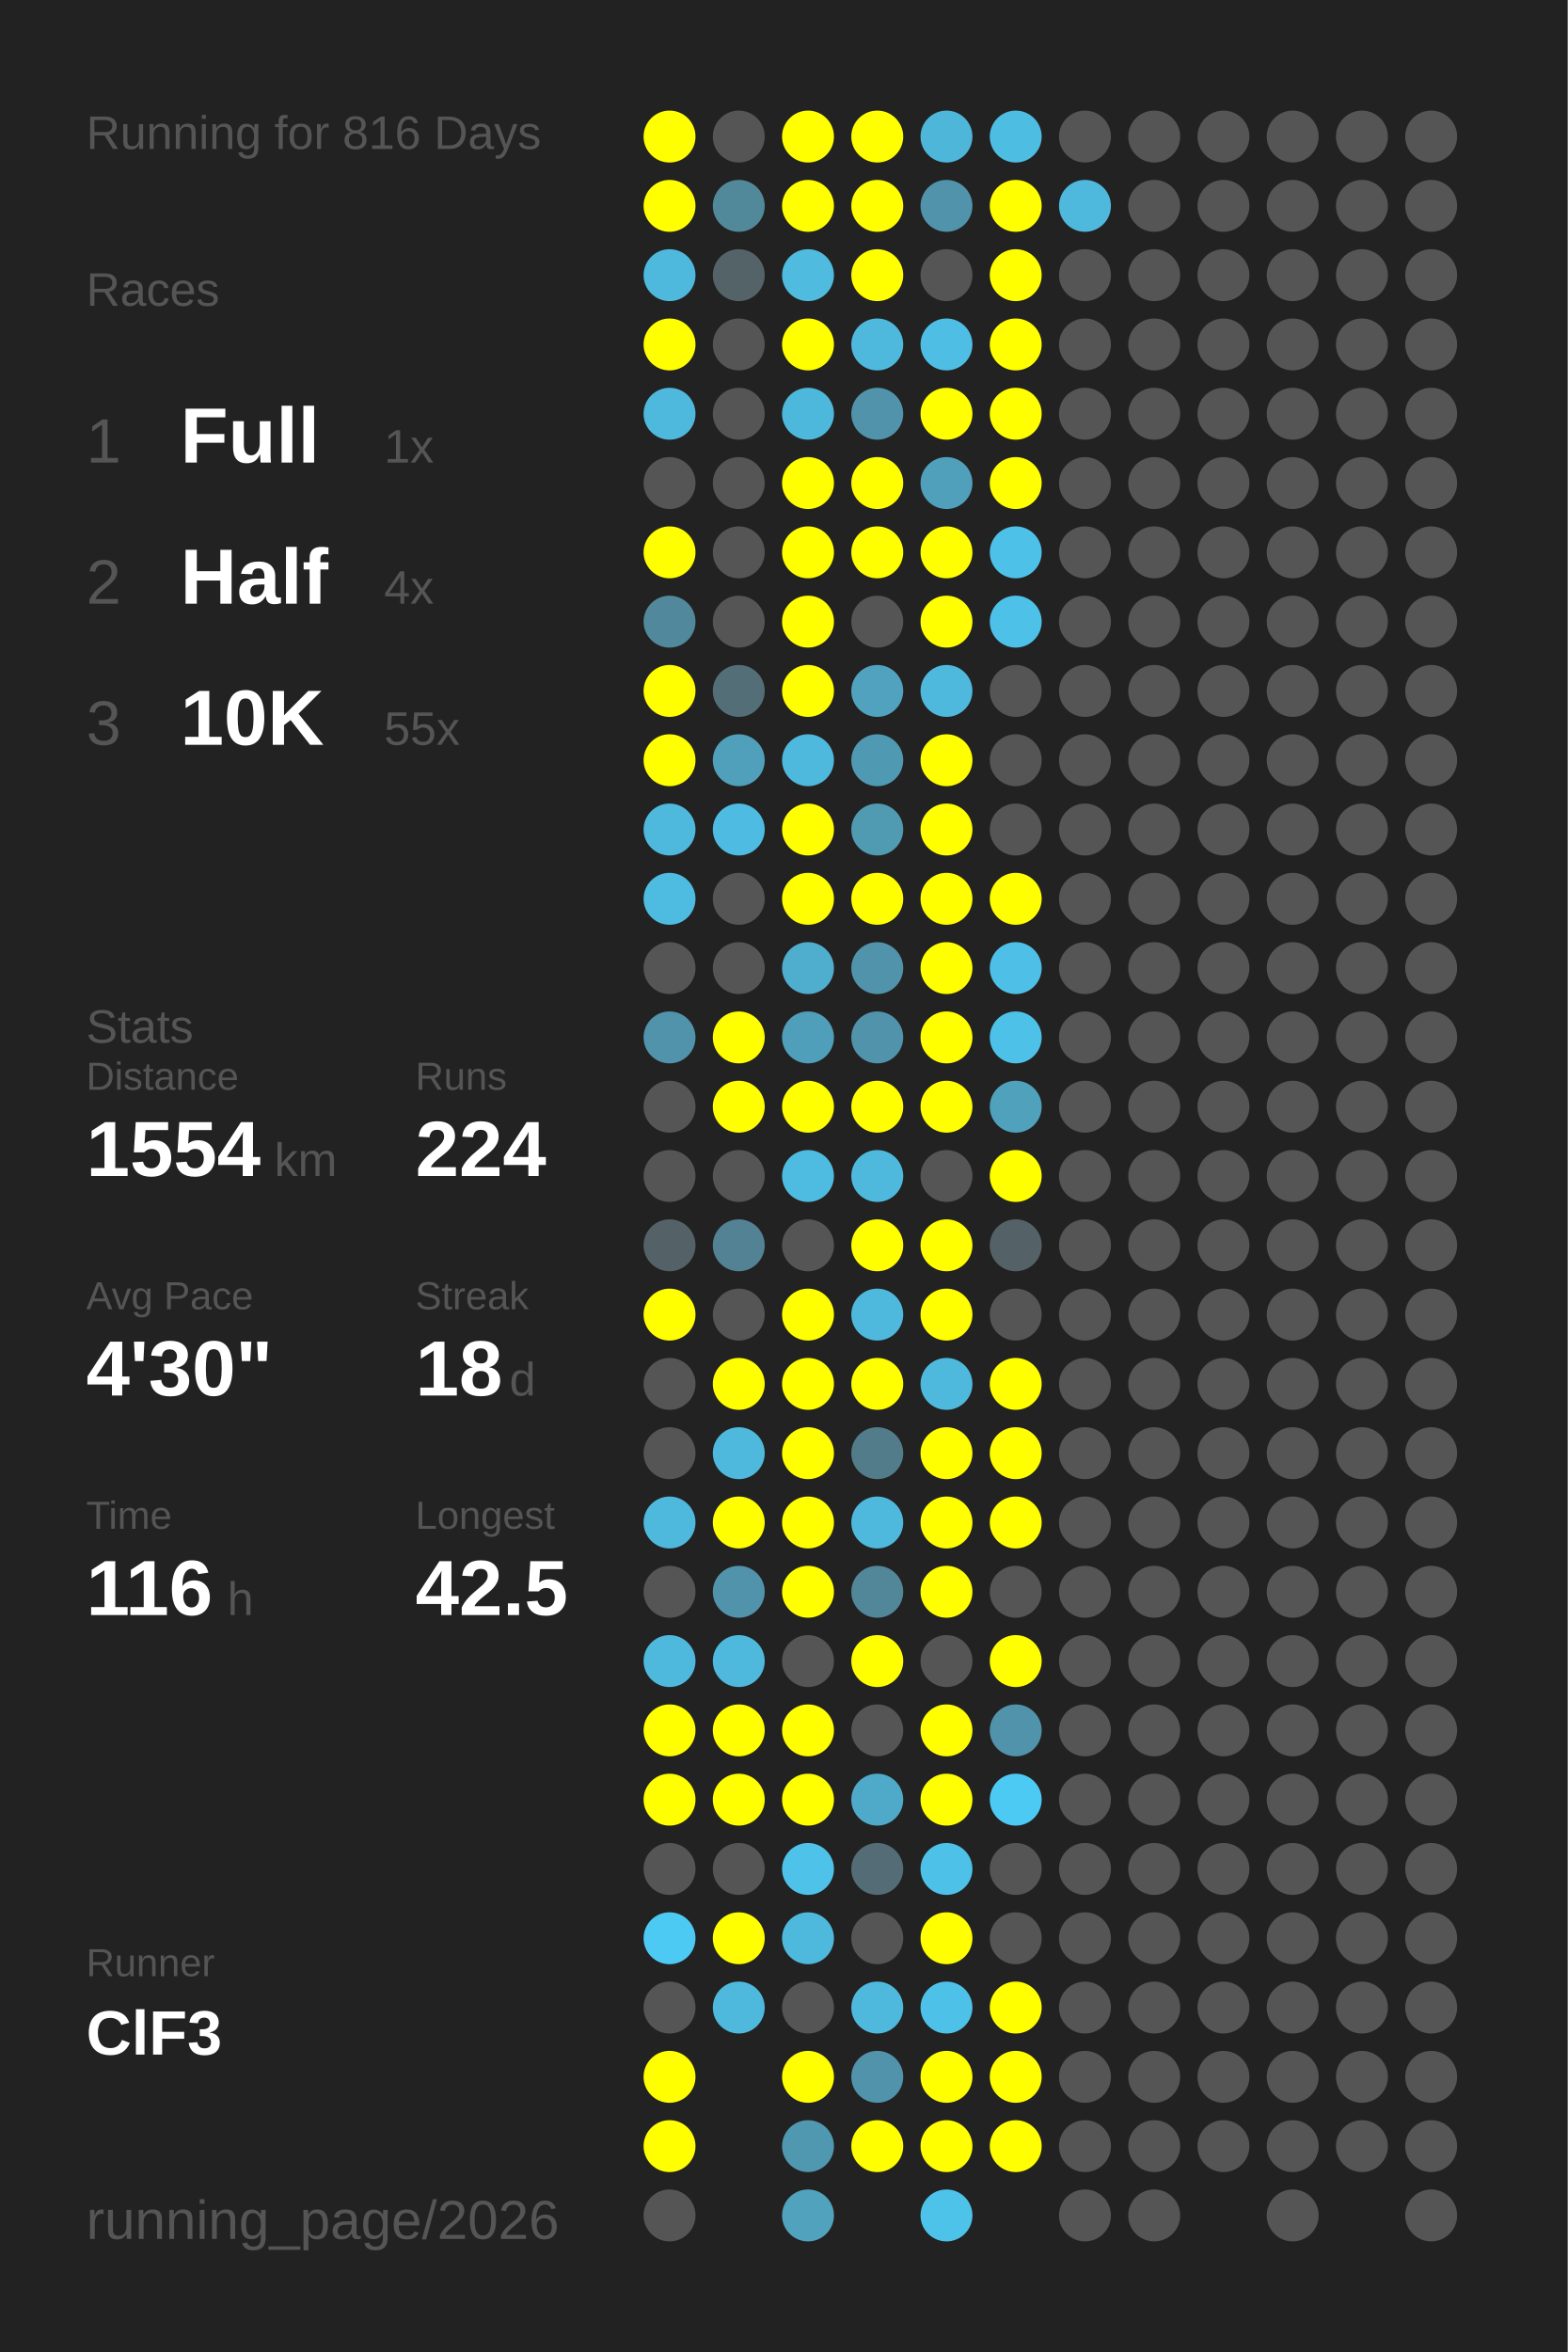
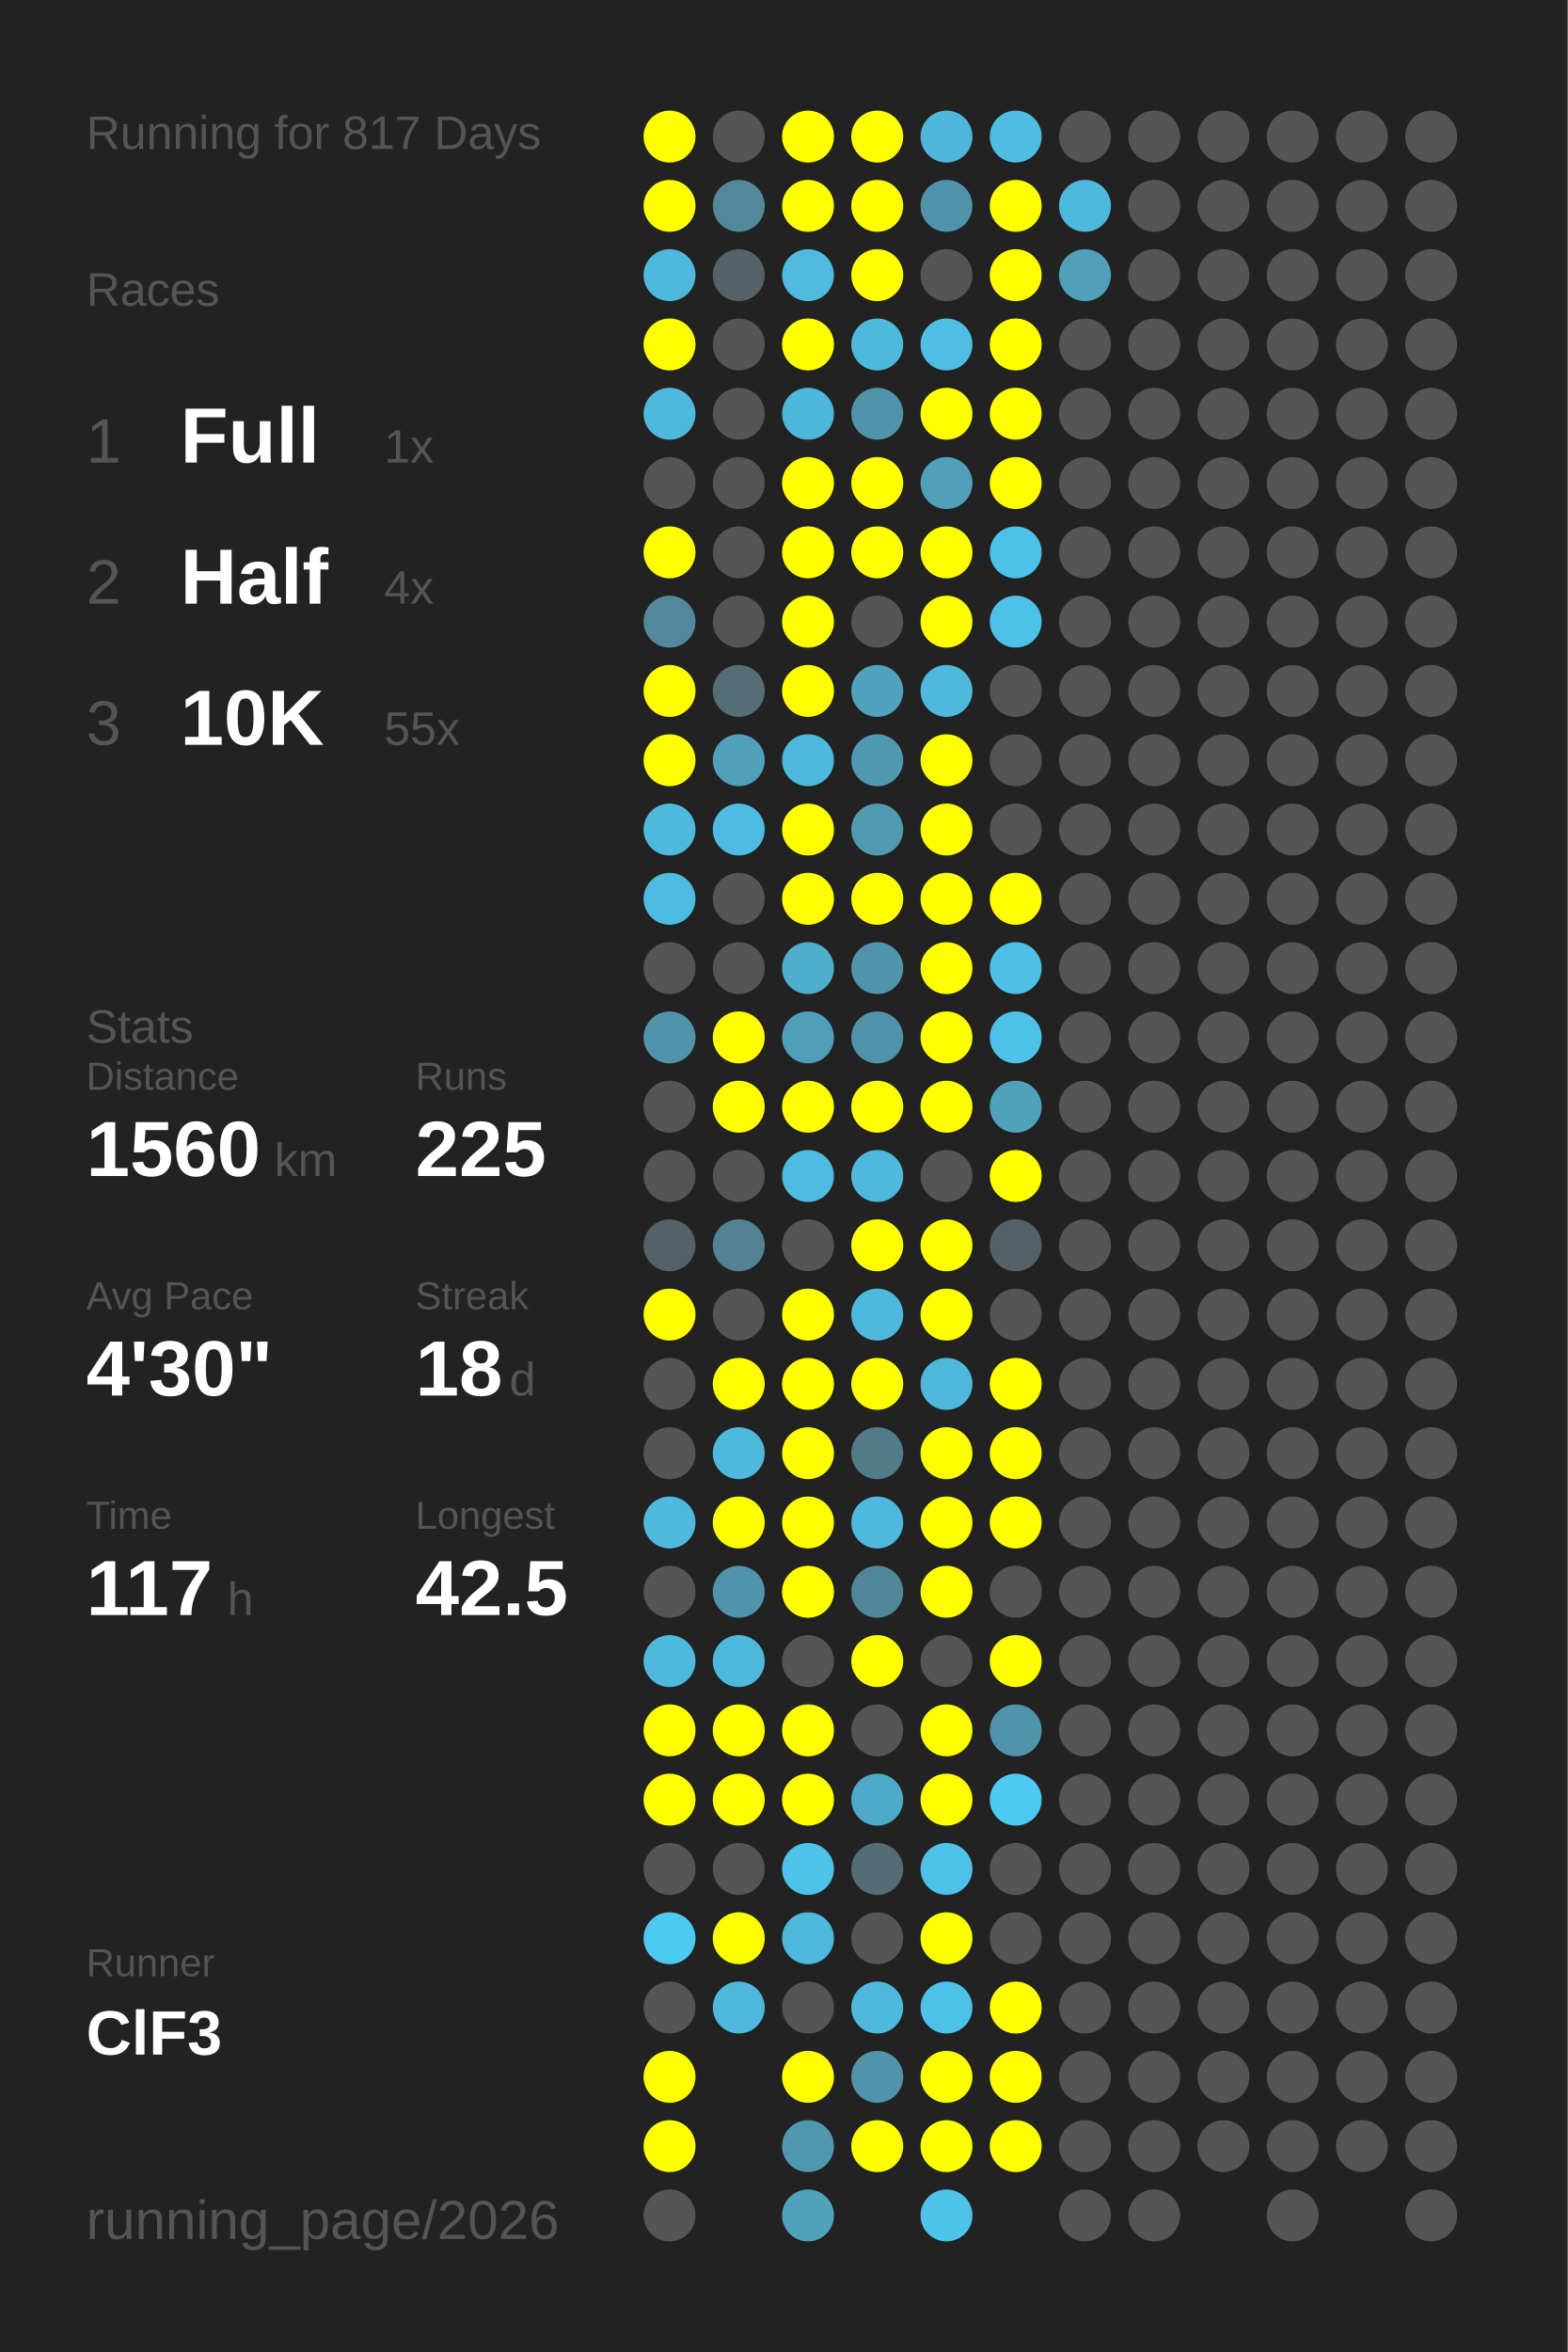
<svg xmlns="http://www.w3.org/2000/svg" baseProfile="full" height="300mm" version="1.1" viewBox="0,0,200,300" width="200mm">
  <defs />
  <rect fill="#222222" height="300" width="200" x="0" y="0" />
-   <text fill="#555555" style="font-size:6px; font-family:Arial;" x="11" y="19">Running for 816 Days</text>
+   <text fill="#555555" style="font-size:6px; font-family:Arial;" x="11" y="19">Running for 817 Days</text>
  <text fill="#555555" style="font-size:6px; font-family:Arial;" x="11" y="39">Races</text>
  <text fill="#555555" style="font-size:8px; font-family:Arial;" x="11" y="59">1</text>
  <text fill="#FFFFFF" style="font-size:10px; font-family:Arial; font-weight:bold;" x="23" y="59">Full</text>
  <text fill="#555555" style="font-size:6px; font-family:Arial;" x="49" y="59">1x</text>
  <text fill="#555555" style="font-size:8px; font-family:Arial;" x="11" y="77">2</text>
  <text fill="#FFFFFF" style="font-size:10px; font-family:Arial; font-weight:bold;" x="23" y="77">Half</text>
  <text fill="#555555" style="font-size:6px; font-family:Arial;" x="49" y="77">4x</text>
  <text fill="#555555" style="font-size:8px; font-family:Arial;" x="11" y="95">3</text>
  <text fill="#FFFFFF" style="font-size:10px; font-family:Arial; font-weight:bold;" x="23" y="95">10K</text>
  <text fill="#555555" style="font-size:6px; font-family:Arial;" x="49" y="95">55x</text>
  <text fill="#555555" style="font-size:6px; font-family:Arial;" x="11" y="133">Stats</text>
  <text fill="#555555" style="font-size:5px; font-family:Arial;" x="11" y="139">Distance</text>
-   <text fill="#FFFFFF" style="font-size:10px; font-family:Arial; font-weight:bold;" x="11" y="150">1554</text>
+   <text fill="#FFFFFF" style="font-size:10px; font-family:Arial; font-weight:bold;" x="11" y="150">1560</text>
  <text fill="#555555" style="font-size:6px; font-family:Arial;" x="35" y="150">km</text>
  <text fill="#555555" style="font-size:5px; font-family:Arial;" x="53" y="139">Runs</text>
-   <text fill="#FFFFFF" style="font-size:10px; font-family:Arial; font-weight:bold;" x="53" y="150">224</text>
+   <text fill="#FFFFFF" style="font-size:10px; font-family:Arial; font-weight:bold;" x="53" y="150">225</text>
  <text fill="#555555" style="font-size:5px; font-family:Arial;" x="11" y="167">Avg Pace</text>
  <text fill="#FFFFFF" style="font-size:10px; font-family:Arial; font-weight:bold;" x="11" y="178">4'30"</text>
  <text fill="#555555" style="font-size:5px; font-family:Arial;" x="53" y="167">Streak</text>
  <text fill="#FFFFFF" style="font-size:10px; font-family:Arial; font-weight:bold;" x="53" y="178">18</text>
  <text fill="#555555" style="font-size:6px; font-family:Arial;" x="65" y="178">d</text>
  <text fill="#555555" style="font-size:5px; font-family:Arial;" x="11" y="195">Time</text>
-   <text fill="#FFFFFF" style="font-size:10px; font-family:Arial; font-weight:bold;" x="11" y="206">116</text>
+   <text fill="#FFFFFF" style="font-size:10px; font-family:Arial; font-weight:bold;" x="11" y="206">117</text>
  <text fill="#555555" style="font-size:6px; font-family:Arial;" x="29" y="206">h</text>
  <text fill="#555555" style="font-size:5px; font-family:Arial;" x="53" y="195">Longest</text>
  <text fill="#FFFFFF" style="font-size:10px; font-family:Arial; font-weight:bold;" x="53" y="206">42.5</text>
  <text fill="#555555" style="font-size:5px; font-family:Arial;" x="11" y="252.065">Runner</text>
  <text fill="#FFFFFF" style="font-size:8px; font-family:Arial; font-weight:bold;" x="11" y="262.065">ClF3</text>
  <text fill="#555555" style="font-size:7px; font-family:Arial;" x="11" y="285.581">running_page/2026</text>
  <circle cx="85.417" cy="17.419" fill="#FFFF00" r="3.312" />
  <circle cx="85.417" cy="26.258" fill="#FFFF00" r="3.312" />
  <circle cx="85.417" cy="35.097" fill="#4eb9dd" r="3.312" />
  <circle cx="85.417" cy="43.935" fill="#FFFF00" r="3.312" />
  <circle cx="85.417" cy="52.774" fill="#4eb9dd" r="3.312" />
  <circle cx="85.417" cy="61.613" fill="#555555" r="3.312" />
  <circle cx="85.417" cy="70.452" fill="#FFFF00" r="3.312" />
  <circle cx="85.417" cy="79.29" fill="#51889b" r="3.312" />
  <circle cx="85.417" cy="88.129" fill="#FFFF00" r="3.312" />
  <circle cx="85.417" cy="96.968" fill="#FFFF00" r="3.312" />
  <circle cx="85.417" cy="105.806" fill="#4eb9dd" r="3.312" />
  <circle cx="85.417" cy="114.645" fill="#4ebce1" r="3.312" />
  <circle cx="85.417" cy="123.484" fill="#555555" r="3.312" />
  <circle cx="85.417" cy="132.323" fill="#5093aa" r="3.312" />
  <circle cx="85.417" cy="141.161" fill="#555555" r="3.312" />
  <circle cx="85.417" cy="150" fill="#555555" r="3.312" />
  <circle cx="85.417" cy="158.839" fill="#546267" r="3.312" />
  <circle cx="85.417" cy="167.677" fill="#FFFF00" r="3.312" />
  <circle cx="85.417" cy="176.516" fill="#555555" r="3.312" />
  <circle cx="85.417" cy="185.355" fill="#555555" r="3.312" />
  <circle cx="85.417" cy="194.194" fill="#4eb9dd" r="3.312" />
  <circle cx="85.417" cy="203.032" fill="#555555" r="3.312" />
  <circle cx="85.417" cy="211.871" fill="#4eb9dd" r="3.312" />
  <circle cx="85.417" cy="220.71" fill="#FFFF00" r="3.312" />
  <circle cx="85.417" cy="229.548" fill="#FFFF00" r="3.312" />
  <circle cx="85.417" cy="238.387" fill="#555555" r="3.312" />
  <circle cx="85.417" cy="247.226" fill="#4dcaf4" r="3.312" />
  <circle cx="85.417" cy="256.065" fill="#555555" r="3.312" />
  <circle cx="85.417" cy="264.903" fill="#FFFF00" r="3.312" />
  <circle cx="85.417" cy="273.742" fill="#FFFF00" r="3.312" />
  <circle cx="85.417" cy="282.581" fill="#555555" r="3.312" />
  <circle cx="94.25" cy="17.419" fill="#555555" r="3.312" />
  <circle cx="94.25" cy="26.258" fill="#51899b" r="3.312" />
  <circle cx="94.25" cy="35.097" fill="#546368" r="3.312" />
  <circle cx="94.25" cy="43.935" fill="#555555" r="3.312" />
  <circle cx="94.25" cy="52.774" fill="#555555" r="3.312" />
  <circle cx="94.25" cy="61.613" fill="#555555" r="3.312" />
  <circle cx="94.25" cy="70.452" fill="#555555" r="3.312" />
  <circle cx="94.25" cy="79.29" fill="#555555" r="3.312" />
  <circle cx="94.25" cy="88.129" fill="#536e77" r="3.312" />
  <circle cx="94.25" cy="96.968" fill="#50a0bc" r="3.312" />
  <circle cx="94.25" cy="105.806" fill="#4ebce2" r="3.312" />
  <circle cx="94.25" cy="114.645" fill="#555555" r="3.312" />
  <circle cx="94.25" cy="123.484" fill="#555555" r="3.312" />
  <circle cx="94.25" cy="132.323" fill="#FFFF00" r="3.312" />
  <circle cx="94.25" cy="141.161" fill="#FFFF00" r="3.312" />
  <circle cx="94.25" cy="150" fill="#555555" r="3.312" />
  <circle cx="94.25" cy="158.839" fill="#528293" r="3.312" />
  <circle cx="94.25" cy="167.677" fill="#555555" r="3.312" />
  <circle cx="94.25" cy="176.516" fill="#FFFF00" r="3.312" />
  <circle cx="94.25" cy="185.355" fill="#4eb9dd" r="3.312" />
  <circle cx="94.25" cy="194.194" fill="#FFFF00" r="3.312" />
  <circle cx="94.25" cy="203.032" fill="#5093aa" r="3.312" />
  <circle cx="94.25" cy="211.871" fill="#4eb9dd" r="3.312" />
  <circle cx="94.25" cy="220.71" fill="#FFFF00" r="3.312" />
  <circle cx="94.25" cy="229.548" fill="#FFFF00" r="3.312" />
  <circle cx="94.25" cy="238.387" fill="#555555" r="3.312" />
  <circle cx="94.25" cy="247.226" fill="#FFFF00" r="3.312" />
  <circle cx="94.25" cy="256.065" fill="#4eb9dd" r="3.312" />
  <circle cx="103.083" cy="17.419" fill="#FFFF00" r="3.312" />
  <circle cx="103.083" cy="26.258" fill="#FFFF00" r="3.312" />
  <circle cx="103.083" cy="35.097" fill="#4ebbdf" r="3.312" />
  <circle cx="103.083" cy="43.935" fill="#FFFF00" r="3.312" />
  <circle cx="103.083" cy="52.774" fill="#4eb8dc" r="3.312" />
  <circle cx="103.083" cy="61.613" fill="#FFFF00" r="3.312" />
  <circle cx="103.083" cy="70.452" fill="#FFFF00" r="3.312" />
  <circle cx="103.083" cy="79.29" fill="#FFFF00" r="3.312" />
  <circle cx="103.083" cy="88.129" fill="#FFFF00" r="3.312" />
  <circle cx="103.083" cy="96.968" fill="#4eb9dd" r="3.312" />
  <circle cx="103.083" cy="105.806" fill="#FFFF00" r="3.312" />
  <circle cx="103.083" cy="114.645" fill="#FFFF00" r="3.312" />
  <circle cx="103.083" cy="123.484" fill="#4faece" r="3.312" />
  <circle cx="103.083" cy="132.323" fill="#509fba" r="3.312" />
  <circle cx="103.083" cy="141.161" fill="#FFFF00" r="3.312" />
  <circle cx="103.083" cy="150" fill="#4ebce1" r="3.312" />
  <circle cx="103.083" cy="158.839" fill="#555555" r="3.312" />
  <circle cx="103.083" cy="167.677" fill="#FFFF00" r="3.312" />
  <circle cx="103.083" cy="176.516" fill="#FFFF00" r="3.312" />
  <circle cx="103.083" cy="185.355" fill="#FFFF00" r="3.312" />
  <circle cx="103.083" cy="194.194" fill="#FFFF00" r="3.312" />
  <circle cx="103.083" cy="203.032" fill="#FFFF00" r="3.312" />
  <circle cx="103.083" cy="211.871" fill="#555555" r="3.312" />
  <circle cx="103.083" cy="220.71" fill="#FFFF00" r="3.312" />
  <circle cx="103.083" cy="229.548" fill="#FFFF00" r="3.312" />
  <circle cx="103.083" cy="238.387" fill="#4ec2e9" r="3.312" />
  <circle cx="103.083" cy="247.226" fill="#4eb9dd" r="3.312" />
  <circle cx="103.083" cy="256.065" fill="#555555" r="3.312" />
  <circle cx="103.083" cy="264.903" fill="#FFFF00" r="3.312" />
  <circle cx="103.083" cy="273.742" fill="#5097b0" r="3.312" />
  <circle cx="103.083" cy="282.581" fill="#50a2bd" r="3.312" />
  <circle cx="111.917" cy="17.419" fill="#FFFF00" r="3.312" />
  <circle cx="111.917" cy="26.258" fill="#FFFF00" r="3.312" />
  <circle cx="111.917" cy="35.097" fill="#FFFF00" r="3.312" />
  <circle cx="111.917" cy="43.935" fill="#4eb9dd" r="3.312" />
  <circle cx="111.917" cy="52.774" fill="#5093aa" r="3.312" />
  <circle cx="111.917" cy="61.613" fill="#FFFF00" r="3.312" />
  <circle cx="111.917" cy="70.452" fill="#FFFF00" r="3.312" />
  <circle cx="111.917" cy="79.29" fill="#555555" r="3.312" />
  <circle cx="111.917" cy="88.129" fill="#50a2be" r="3.312" />
  <circle cx="111.917" cy="96.968" fill="#5099b2" r="3.312" />
  <circle cx="111.917" cy="105.806" fill="#509ab2" r="3.312" />
  <circle cx="111.917" cy="114.645" fill="#FFFF00" r="3.312" />
  <circle cx="111.917" cy="123.484" fill="#5093aa" r="3.312" />
  <circle cx="111.917" cy="132.323" fill="#5093aa" r="3.312" />
  <circle cx="111.917" cy="141.161" fill="#FFFF00" r="3.312" />
  <circle cx="111.917" cy="150" fill="#4eb9dd" r="3.312" />
  <circle cx="111.917" cy="158.839" fill="#FFFF00" r="3.312" />
  <circle cx="111.917" cy="167.677" fill="#4eb9dd" r="3.312" />
  <circle cx="111.917" cy="176.516" fill="#FFFF00" r="3.312" />
  <circle cx="111.917" cy="185.355" fill="#527c8a" r="3.312" />
  <circle cx="111.917" cy="194.194" fill="#4eb9dd" r="3.312" />
  <circle cx="111.917" cy="203.032" fill="#518799" r="3.312" />
  <circle cx="111.917" cy="211.871" fill="#FFFF00" r="3.312" />
  <circle cx="111.917" cy="220.71" fill="#555555" r="3.312" />
  <circle cx="111.917" cy="229.548" fill="#4faac9" r="3.312" />
  <circle cx="111.917" cy="238.387" fill="#536c75" r="3.312" />
  <circle cx="111.917" cy="247.226" fill="#555555" r="3.312" />
  <circle cx="111.917" cy="256.065" fill="#4eb9dd" r="3.312" />
  <circle cx="111.917" cy="264.903" fill="#5093aa" r="3.312" />
  <circle cx="111.917" cy="273.742" fill="#FFFF00" r="3.312" />
  <circle cx="120.75" cy="17.419" fill="#4eb6d9" r="3.312" />
  <circle cx="120.75" cy="26.258" fill="#5093aa" r="3.312" />
  <circle cx="120.75" cy="35.097" fill="#555555" r="3.312" />
  <circle cx="120.75" cy="43.935" fill="#4ebee4" r="3.312" />
  <circle cx="120.75" cy="52.774" fill="#FFFF00" r="3.312" />
  <circle cx="120.75" cy="61.613" fill="#50a0bb" r="3.312" />
  <circle cx="120.75" cy="70.452" fill="#FFFF00" r="3.312" />
  <circle cx="120.75" cy="79.29" fill="#FFFF00" r="3.312" />
  <circle cx="120.75" cy="88.129" fill="#4eb9dd" r="3.312" />
  <circle cx="120.75" cy="96.968" fill="#FFFF00" r="3.312" />
  <circle cx="120.75" cy="105.806" fill="#FFFF00" r="3.312" />
  <circle cx="120.75" cy="114.645" fill="#FFFF00" r="3.312" />
  <circle cx="120.75" cy="123.484" fill="#FFFF00" r="3.312" />
  <circle cx="120.75" cy="132.323" fill="#FFFF00" r="3.312" />
  <circle cx="120.75" cy="141.161" fill="#FFFF00" r="3.312" />
  <circle cx="120.75" cy="150" fill="#555555" r="3.312" />
  <circle cx="120.75" cy="158.839" fill="#FFFF00" r="3.312" />
  <circle cx="120.75" cy="167.677" fill="#FFFF00" r="3.312" />
  <circle cx="120.75" cy="176.516" fill="#4eb9dd" r="3.312" />
  <circle cx="120.75" cy="185.355" fill="#FFFF00" r="3.312" />
  <circle cx="120.75" cy="194.194" fill="#FFFF00" r="3.312" />
  <circle cx="120.75" cy="203.032" fill="#FFFF00" r="3.312" />
  <circle cx="120.75" cy="211.871" fill="#555555" r="3.312" />
  <circle cx="120.75" cy="220.71" fill="#FFFF00" r="3.312" />
  <circle cx="120.75" cy="229.548" fill="#FFFF00" r="3.312" />
  <circle cx="120.75" cy="238.387" fill="#4ec1e8" r="3.312" />
  <circle cx="120.75" cy="247.226" fill="#FFFF00" r="3.312" />
  <circle cx="120.75" cy="256.065" fill="#4ec1e8" r="3.312" />
  <circle cx="120.75" cy="264.903" fill="#FFFF00" r="3.312" />
  <circle cx="120.75" cy="273.742" fill="#FFFF00" r="3.312" />
  <circle cx="120.75" cy="282.581" fill="#4dc3ea" r="3.312" />
  <circle cx="129.583" cy="17.419" fill="#4ebde2" r="3.312" />
  <circle cx="129.583" cy="26.258" fill="#FFFF00" r="3.312" />
  <circle cx="129.583" cy="35.097" fill="#FFFF00" r="3.312" />
  <circle cx="129.583" cy="43.935" fill="#FFFF00" r="3.312" />
  <circle cx="129.583" cy="52.774" fill="#FFFF00" r="3.312" />
  <circle cx="129.583" cy="61.613" fill="#FFFF00" r="3.312" />
  <circle cx="129.583" cy="70.452" fill="#4ec1e9" r="3.312" />
  <circle cx="129.583" cy="79.29" fill="#4ec1e9" r="3.312" />
  <circle cx="129.583" cy="88.129" fill="#555555" r="3.312" />
  <circle cx="129.583" cy="96.968" fill="#555555" r="3.312" />
  <circle cx="129.583" cy="105.806" fill="#555555" r="3.312" />
  <circle cx="129.583" cy="114.645" fill="#FFFF00" r="3.312" />
  <circle cx="129.583" cy="123.484" fill="#4ec0e7" r="3.312" />
  <circle cx="129.583" cy="132.323" fill="#4ec1e8" r="3.312" />
  <circle cx="129.583" cy="141.161" fill="#50a1bc" r="3.312" />
  <circle cx="129.583" cy="150" fill="#FFFF00" r="3.312" />
  <circle cx="129.583" cy="158.839" fill="#546267" r="3.312" />
  <circle cx="129.583" cy="167.677" fill="#555555" r="3.312" />
  <circle cx="129.583" cy="176.516" fill="#FFFF00" r="3.312" />
  <circle cx="129.583" cy="185.355" fill="#FFFF00" r="3.312" />
  <circle cx="129.583" cy="194.194" fill="#FFFF00" r="3.312" />
  <circle cx="129.583" cy="203.032" fill="#555555" r="3.312" />
  <circle cx="129.583" cy="211.871" fill="#FFFF00" r="3.312" />
  <circle cx="129.583" cy="220.71" fill="#5093aa" r="3.312" />
  <circle cx="129.583" cy="229.548" fill="#4dcaf4" r="3.312" />
  <circle cx="129.583" cy="238.387" fill="#555555" r="3.312" />
  <circle cx="129.583" cy="247.226" fill="#555555" r="3.312" />
  <circle cx="129.583" cy="256.065" fill="#FFFF00" r="3.312" />
  <circle cx="129.583" cy="264.903" fill="#FFFF00" r="3.312" />
  <circle cx="129.583" cy="273.742" fill="#FFFF00" r="3.312" />
  <circle cx="138.417" cy="17.419" fill="#555555" r="3.312" />
  <circle cx="138.417" cy="26.258" fill="#4eb9dd" r="3.312" />
-   <circle cx="138.417" cy="35.097" fill="#555555" r="3.312" />
+   <circle cx="138.417" cy="35.097" fill="#50a0bb" r="3.312" />
  <circle cx="138.417" cy="43.935" fill="#555555" r="3.312" />
  <circle cx="138.417" cy="52.774" fill="#555555" r="3.312" />
  <circle cx="138.417" cy="61.613" fill="#555555" r="3.312" />
  <circle cx="138.417" cy="70.452" fill="#555555" r="3.312" />
  <circle cx="138.417" cy="79.29" fill="#555555" r="3.312" />
  <circle cx="138.417" cy="88.129" fill="#555555" r="3.312" />
  <circle cx="138.417" cy="96.968" fill="#555555" r="3.312" />
  <circle cx="138.417" cy="105.806" fill="#555555" r="3.312" />
  <circle cx="138.417" cy="114.645" fill="#555555" r="3.312" />
  <circle cx="138.417" cy="123.484" fill="#555555" r="3.312" />
  <circle cx="138.417" cy="132.323" fill="#555555" r="3.312" />
  <circle cx="138.417" cy="141.161" fill="#555555" r="3.312" />
  <circle cx="138.417" cy="150" fill="#555555" r="3.312" />
  <circle cx="138.417" cy="158.839" fill="#555555" r="3.312" />
  <circle cx="138.417" cy="167.677" fill="#555555" r="3.312" />
  <circle cx="138.417" cy="176.516" fill="#555555" r="3.312" />
  <circle cx="138.417" cy="185.355" fill="#555555" r="3.312" />
  <circle cx="138.417" cy="194.194" fill="#555555" r="3.312" />
  <circle cx="138.417" cy="203.032" fill="#555555" r="3.312" />
  <circle cx="138.417" cy="211.871" fill="#555555" r="3.312" />
  <circle cx="138.417" cy="220.71" fill="#555555" r="3.312" />
  <circle cx="138.417" cy="229.548" fill="#555555" r="3.312" />
  <circle cx="138.417" cy="238.387" fill="#555555" r="3.312" />
  <circle cx="138.417" cy="247.226" fill="#555555" r="3.312" />
  <circle cx="138.417" cy="256.065" fill="#555555" r="3.312" />
  <circle cx="138.417" cy="264.903" fill="#555555" r="3.312" />
  <circle cx="138.417" cy="273.742" fill="#555555" r="3.312" />
  <circle cx="138.417" cy="282.581" fill="#555555" r="3.312" />
  <circle cx="147.25" cy="17.419" fill="#555555" r="3.312" />
  <circle cx="147.25" cy="26.258" fill="#555555" r="3.312" />
  <circle cx="147.25" cy="35.097" fill="#555555" r="3.312" />
  <circle cx="147.25" cy="43.935" fill="#555555" r="3.312" />
  <circle cx="147.25" cy="52.774" fill="#555555" r="3.312" />
  <circle cx="147.25" cy="61.613" fill="#555555" r="3.312" />
  <circle cx="147.25" cy="70.452" fill="#555555" r="3.312" />
  <circle cx="147.25" cy="79.29" fill="#555555" r="3.312" />
  <circle cx="147.25" cy="88.129" fill="#555555" r="3.312" />
  <circle cx="147.25" cy="96.968" fill="#555555" r="3.312" />
  <circle cx="147.25" cy="105.806" fill="#555555" r="3.312" />
  <circle cx="147.25" cy="114.645" fill="#555555" r="3.312" />
  <circle cx="147.25" cy="123.484" fill="#555555" r="3.312" />
  <circle cx="147.25" cy="132.323" fill="#555555" r="3.312" />
  <circle cx="147.25" cy="141.161" fill="#555555" r="3.312" />
  <circle cx="147.25" cy="150" fill="#555555" r="3.312" />
  <circle cx="147.25" cy="158.839" fill="#555555" r="3.312" />
  <circle cx="147.25" cy="167.677" fill="#555555" r="3.312" />
  <circle cx="147.25" cy="176.516" fill="#555555" r="3.312" />
  <circle cx="147.25" cy="185.355" fill="#555555" r="3.312" />
  <circle cx="147.25" cy="194.194" fill="#555555" r="3.312" />
  <circle cx="147.25" cy="203.032" fill="#555555" r="3.312" />
  <circle cx="147.25" cy="211.871" fill="#555555" r="3.312" />
  <circle cx="147.25" cy="220.71" fill="#555555" r="3.312" />
  <circle cx="147.25" cy="229.548" fill="#555555" r="3.312" />
  <circle cx="147.25" cy="238.387" fill="#555555" r="3.312" />
  <circle cx="147.25" cy="247.226" fill="#555555" r="3.312" />
  <circle cx="147.25" cy="256.065" fill="#555555" r="3.312" />
  <circle cx="147.25" cy="264.903" fill="#555555" r="3.312" />
  <circle cx="147.25" cy="273.742" fill="#555555" r="3.312" />
  <circle cx="147.25" cy="282.581" fill="#555555" r="3.312" />
  <circle cx="156.083" cy="17.419" fill="#555555" r="3.312" />
  <circle cx="156.083" cy="26.258" fill="#555555" r="3.312" />
  <circle cx="156.083" cy="35.097" fill="#555555" r="3.312" />
  <circle cx="156.083" cy="43.935" fill="#555555" r="3.312" />
  <circle cx="156.083" cy="52.774" fill="#555555" r="3.312" />
  <circle cx="156.083" cy="61.613" fill="#555555" r="3.312" />
  <circle cx="156.083" cy="70.452" fill="#555555" r="3.312" />
  <circle cx="156.083" cy="79.29" fill="#555555" r="3.312" />
  <circle cx="156.083" cy="88.129" fill="#555555" r="3.312" />
  <circle cx="156.083" cy="96.968" fill="#555555" r="3.312" />
  <circle cx="156.083" cy="105.806" fill="#555555" r="3.312" />
  <circle cx="156.083" cy="114.645" fill="#555555" r="3.312" />
  <circle cx="156.083" cy="123.484" fill="#555555" r="3.312" />
  <circle cx="156.083" cy="132.323" fill="#555555" r="3.312" />
  <circle cx="156.083" cy="141.161" fill="#555555" r="3.312" />
  <circle cx="156.083" cy="150" fill="#555555" r="3.312" />
  <circle cx="156.083" cy="158.839" fill="#555555" r="3.312" />
  <circle cx="156.083" cy="167.677" fill="#555555" r="3.312" />
  <circle cx="156.083" cy="176.516" fill="#555555" r="3.312" />
  <circle cx="156.083" cy="185.355" fill="#555555" r="3.312" />
  <circle cx="156.083" cy="194.194" fill="#555555" r="3.312" />
  <circle cx="156.083" cy="203.032" fill="#555555" r="3.312" />
  <circle cx="156.083" cy="211.871" fill="#555555" r="3.312" />
  <circle cx="156.083" cy="220.71" fill="#555555" r="3.312" />
  <circle cx="156.083" cy="229.548" fill="#555555" r="3.312" />
  <circle cx="156.083" cy="238.387" fill="#555555" r="3.312" />
  <circle cx="156.083" cy="247.226" fill="#555555" r="3.312" />
  <circle cx="156.083" cy="256.065" fill="#555555" r="3.312" />
  <circle cx="156.083" cy="264.903" fill="#555555" r="3.312" />
  <circle cx="156.083" cy="273.742" fill="#555555" r="3.312" />
  <circle cx="164.917" cy="17.419" fill="#555555" r="3.312" />
  <circle cx="164.917" cy="26.258" fill="#555555" r="3.312" />
  <circle cx="164.917" cy="35.097" fill="#555555" r="3.312" />
  <circle cx="164.917" cy="43.935" fill="#555555" r="3.312" />
  <circle cx="164.917" cy="52.774" fill="#555555" r="3.312" />
  <circle cx="164.917" cy="61.613" fill="#555555" r="3.312" />
  <circle cx="164.917" cy="70.452" fill="#555555" r="3.312" />
  <circle cx="164.917" cy="79.29" fill="#555555" r="3.312" />
  <circle cx="164.917" cy="88.129" fill="#555555" r="3.312" />
  <circle cx="164.917" cy="96.968" fill="#555555" r="3.312" />
  <circle cx="164.917" cy="105.806" fill="#555555" r="3.312" />
  <circle cx="164.917" cy="114.645" fill="#555555" r="3.312" />
  <circle cx="164.917" cy="123.484" fill="#555555" r="3.312" />
  <circle cx="164.917" cy="132.323" fill="#555555" r="3.312" />
  <circle cx="164.917" cy="141.161" fill="#555555" r="3.312" />
  <circle cx="164.917" cy="150" fill="#555555" r="3.312" />
  <circle cx="164.917" cy="158.839" fill="#555555" r="3.312" />
  <circle cx="164.917" cy="167.677" fill="#555555" r="3.312" />
  <circle cx="164.917" cy="176.516" fill="#555555" r="3.312" />
  <circle cx="164.917" cy="185.355" fill="#555555" r="3.312" />
  <circle cx="164.917" cy="194.194" fill="#555555" r="3.312" />
  <circle cx="164.917" cy="203.032" fill="#555555" r="3.312" />
  <circle cx="164.917" cy="211.871" fill="#555555" r="3.312" />
  <circle cx="164.917" cy="220.71" fill="#555555" r="3.312" />
  <circle cx="164.917" cy="229.548" fill="#555555" r="3.312" />
  <circle cx="164.917" cy="238.387" fill="#555555" r="3.312" />
  <circle cx="164.917" cy="247.226" fill="#555555" r="3.312" />
  <circle cx="164.917" cy="256.065" fill="#555555" r="3.312" />
  <circle cx="164.917" cy="264.903" fill="#555555" r="3.312" />
  <circle cx="164.917" cy="273.742" fill="#555555" r="3.312" />
  <circle cx="164.917" cy="282.581" fill="#555555" r="3.312" />
  <circle cx="173.75" cy="17.419" fill="#555555" r="3.312" />
  <circle cx="173.75" cy="26.258" fill="#555555" r="3.312" />
  <circle cx="173.75" cy="35.097" fill="#555555" r="3.312" />
  <circle cx="173.75" cy="43.935" fill="#555555" r="3.312" />
  <circle cx="173.75" cy="52.774" fill="#555555" r="3.312" />
  <circle cx="173.75" cy="61.613" fill="#555555" r="3.312" />
  <circle cx="173.75" cy="70.452" fill="#555555" r="3.312" />
  <circle cx="173.75" cy="79.29" fill="#555555" r="3.312" />
  <circle cx="173.75" cy="88.129" fill="#555555" r="3.312" />
  <circle cx="173.75" cy="96.968" fill="#555555" r="3.312" />
  <circle cx="173.75" cy="105.806" fill="#555555" r="3.312" />
  <circle cx="173.75" cy="114.645" fill="#555555" r="3.312" />
  <circle cx="173.75" cy="123.484" fill="#555555" r="3.312" />
  <circle cx="173.75" cy="132.323" fill="#555555" r="3.312" />
  <circle cx="173.75" cy="141.161" fill="#555555" r="3.312" />
  <circle cx="173.75" cy="150" fill="#555555" r="3.312" />
  <circle cx="173.75" cy="158.839" fill="#555555" r="3.312" />
  <circle cx="173.75" cy="167.677" fill="#555555" r="3.312" />
  <circle cx="173.75" cy="176.516" fill="#555555" r="3.312" />
  <circle cx="173.75" cy="185.355" fill="#555555" r="3.312" />
  <circle cx="173.75" cy="194.194" fill="#555555" r="3.312" />
  <circle cx="173.75" cy="203.032" fill="#555555" r="3.312" />
  <circle cx="173.75" cy="211.871" fill="#555555" r="3.312" />
  <circle cx="173.75" cy="220.71" fill="#555555" r="3.312" />
  <circle cx="173.75" cy="229.548" fill="#555555" r="3.312" />
  <circle cx="173.75" cy="238.387" fill="#555555" r="3.312" />
  <circle cx="173.75" cy="247.226" fill="#555555" r="3.312" />
  <circle cx="173.75" cy="256.065" fill="#555555" r="3.312" />
  <circle cx="173.75" cy="264.903" fill="#555555" r="3.312" />
  <circle cx="173.75" cy="273.742" fill="#555555" r="3.312" />
  <circle cx="182.583" cy="17.419" fill="#555555" r="3.312" />
  <circle cx="182.583" cy="26.258" fill="#555555" r="3.312" />
  <circle cx="182.583" cy="35.097" fill="#555555" r="3.312" />
  <circle cx="182.583" cy="43.935" fill="#555555" r="3.312" />
  <circle cx="182.583" cy="52.774" fill="#555555" r="3.312" />
  <circle cx="182.583" cy="61.613" fill="#555555" r="3.312" />
  <circle cx="182.583" cy="70.452" fill="#555555" r="3.312" />
  <circle cx="182.583" cy="79.29" fill="#555555" r="3.312" />
  <circle cx="182.583" cy="88.129" fill="#555555" r="3.312" />
  <circle cx="182.583" cy="96.968" fill="#555555" r="3.312" />
  <circle cx="182.583" cy="105.806" fill="#555555" r="3.312" />
  <circle cx="182.583" cy="114.645" fill="#555555" r="3.312" />
  <circle cx="182.583" cy="123.484" fill="#555555" r="3.312" />
  <circle cx="182.583" cy="132.323" fill="#555555" r="3.312" />
  <circle cx="182.583" cy="141.161" fill="#555555" r="3.312" />
  <circle cx="182.583" cy="150" fill="#555555" r="3.312" />
  <circle cx="182.583" cy="158.839" fill="#555555" r="3.312" />
  <circle cx="182.583" cy="167.677" fill="#555555" r="3.312" />
  <circle cx="182.583" cy="176.516" fill="#555555" r="3.312" />
  <circle cx="182.583" cy="185.355" fill="#555555" r="3.312" />
  <circle cx="182.583" cy="194.194" fill="#555555" r="3.312" />
  <circle cx="182.583" cy="203.032" fill="#555555" r="3.312" />
  <circle cx="182.583" cy="211.871" fill="#555555" r="3.312" />
  <circle cx="182.583" cy="220.71" fill="#555555" r="3.312" />
  <circle cx="182.583" cy="229.548" fill="#555555" r="3.312" />
  <circle cx="182.583" cy="238.387" fill="#555555" r="3.312" />
  <circle cx="182.583" cy="247.226" fill="#555555" r="3.312" />
  <circle cx="182.583" cy="256.065" fill="#555555" r="3.312" />
  <circle cx="182.583" cy="264.903" fill="#555555" r="3.312" />
  <circle cx="182.583" cy="273.742" fill="#555555" r="3.312" />
  <circle cx="182.583" cy="282.581" fill="#555555" r="3.312" />
</svg>
